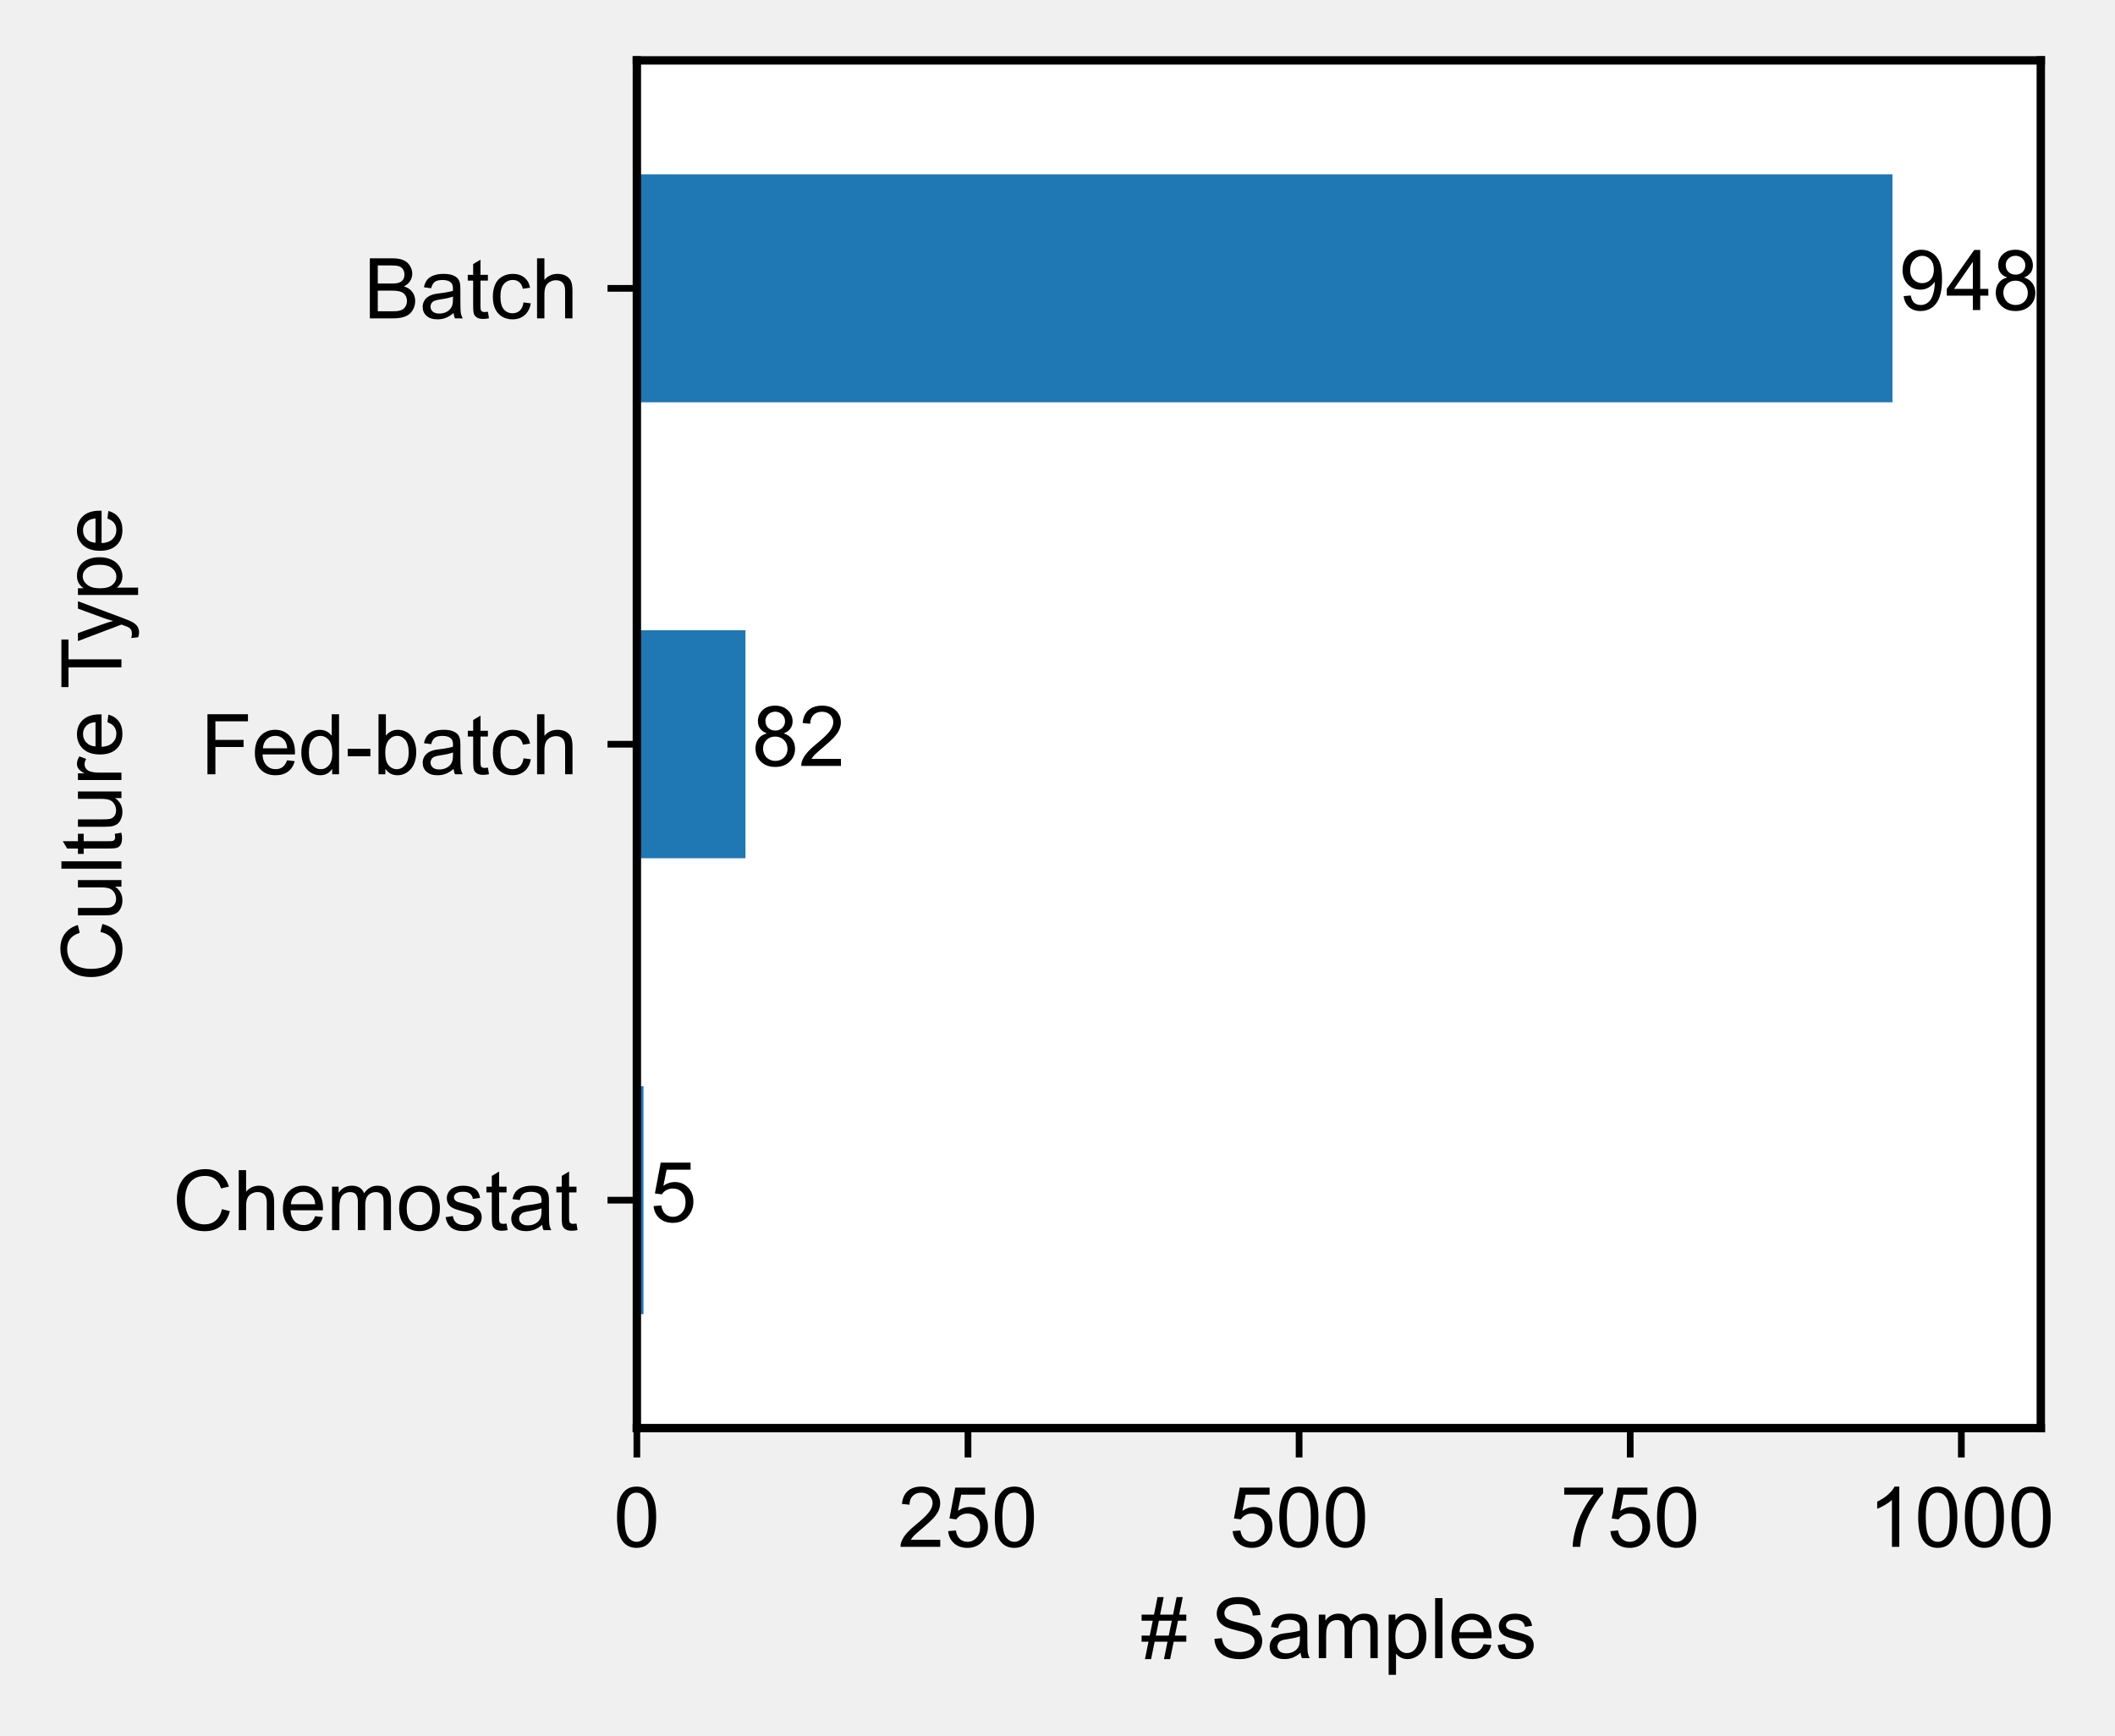
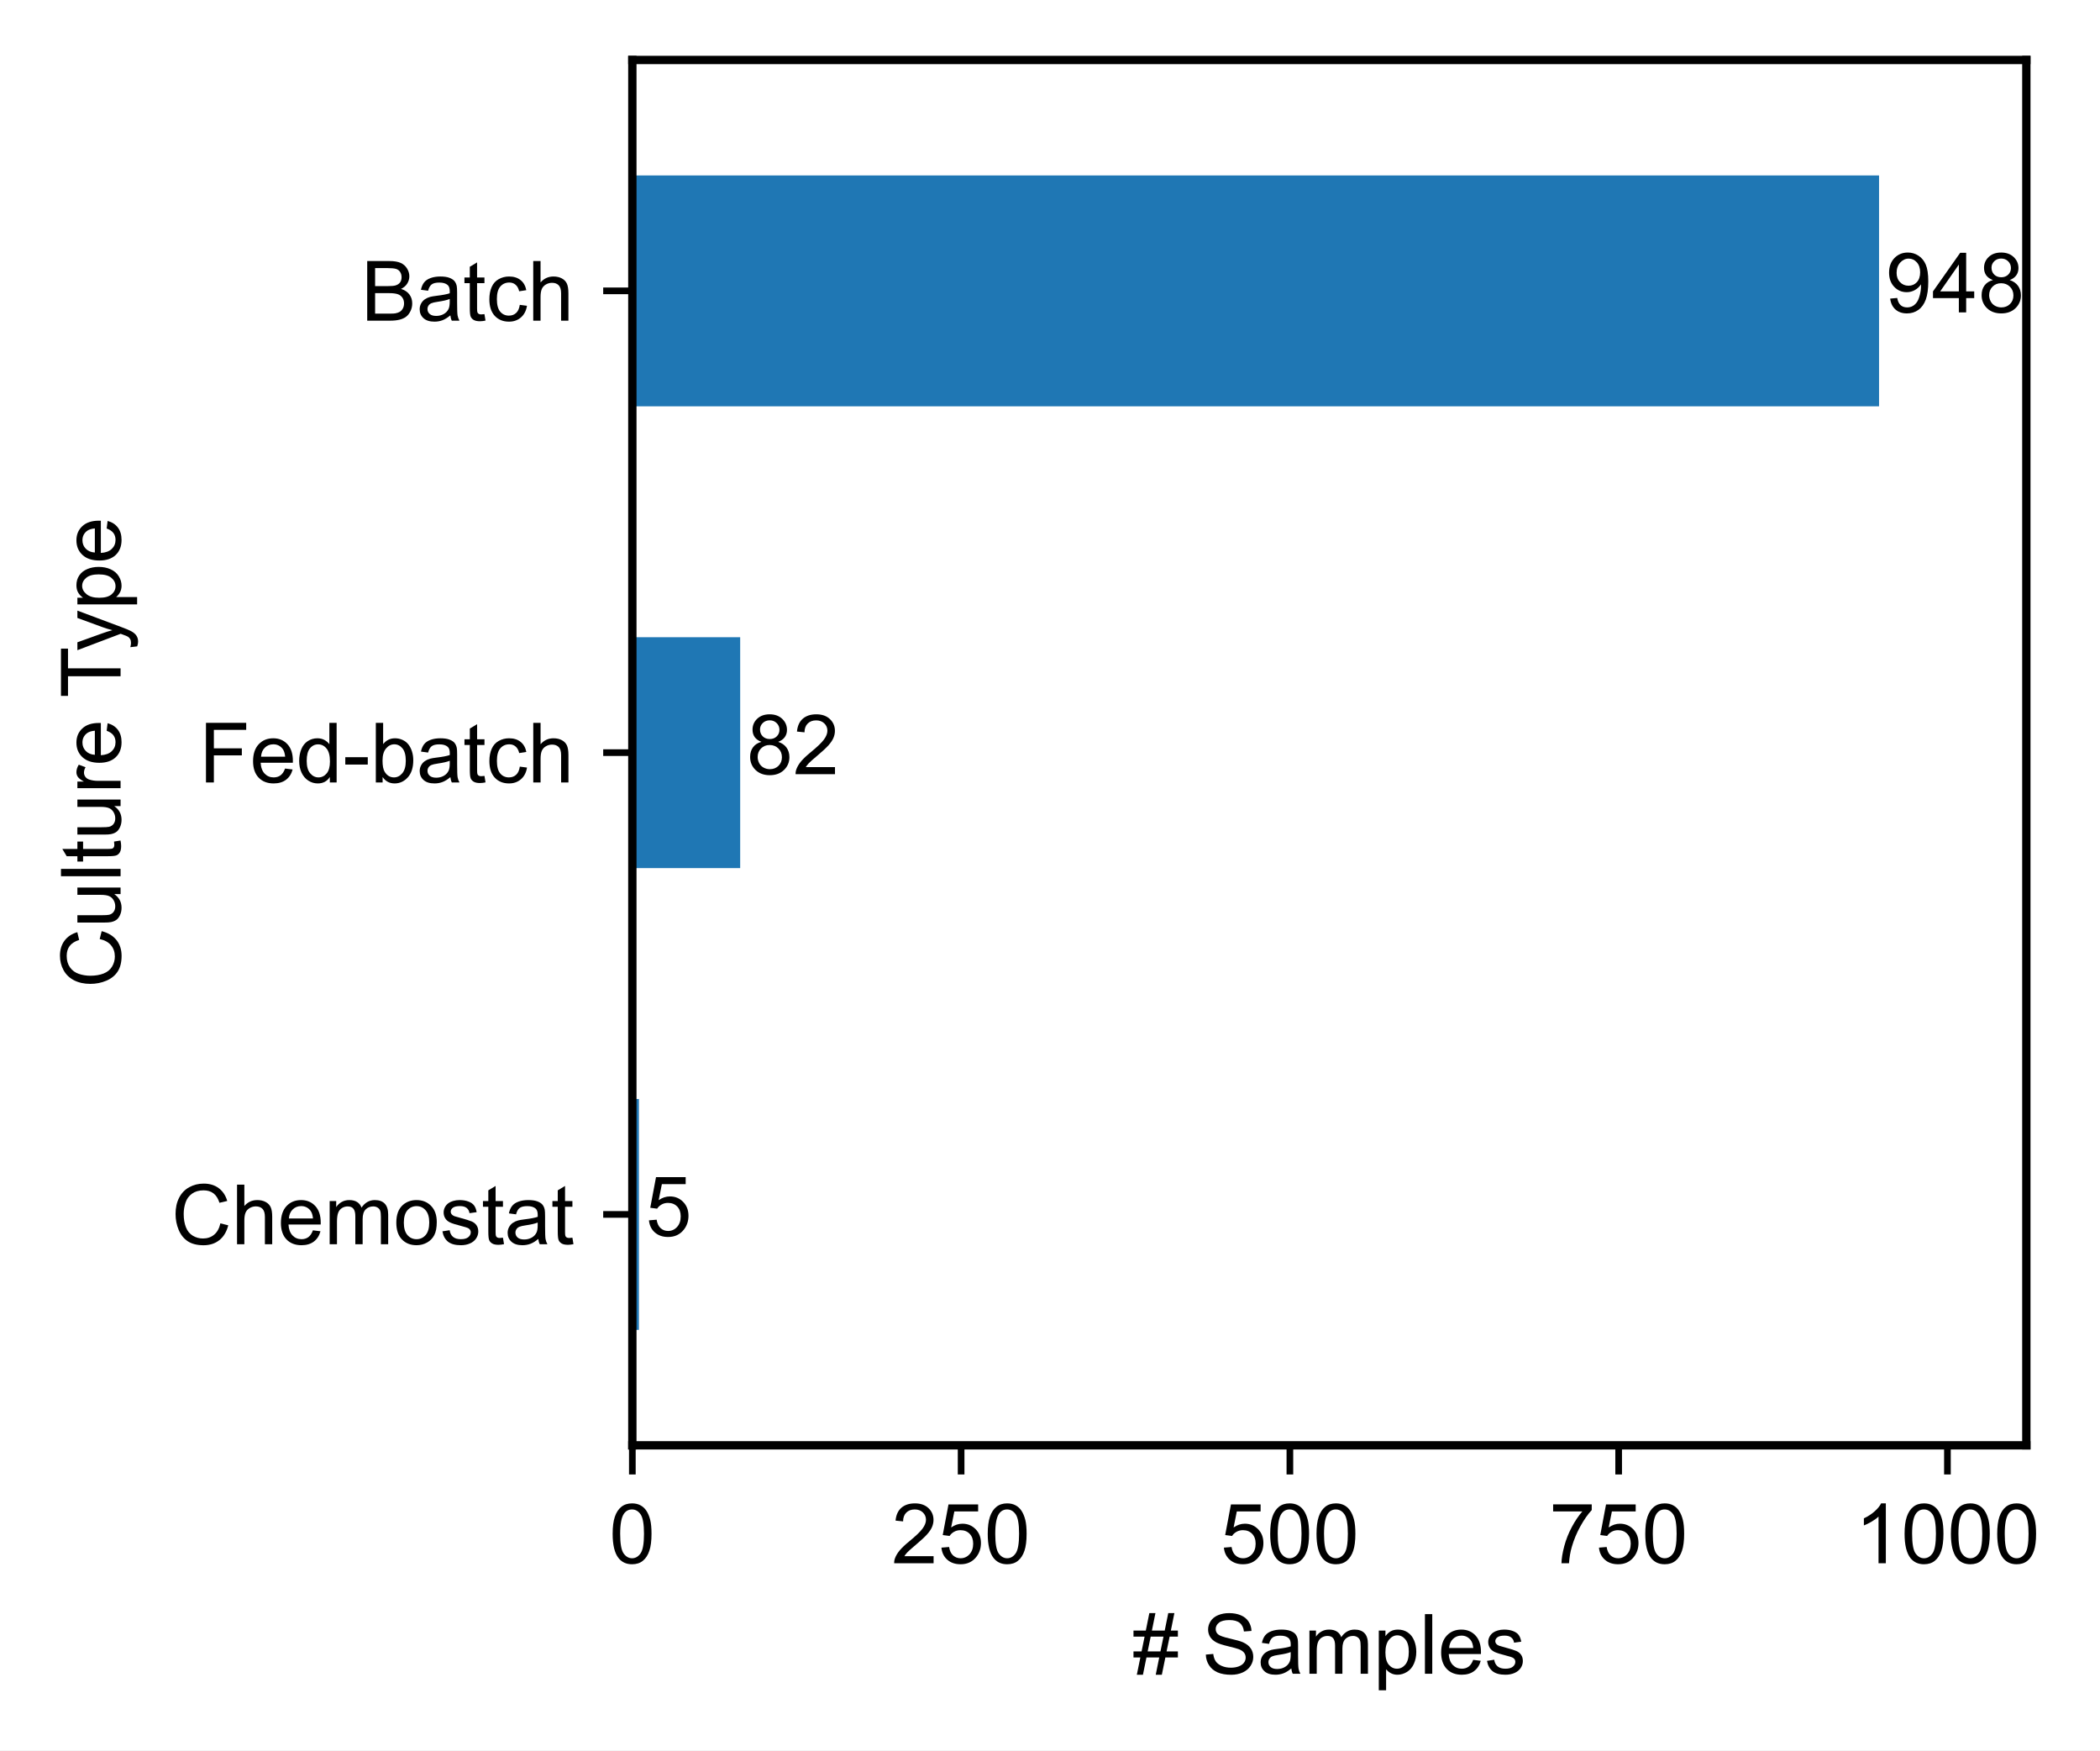
- <svg xmlns="http://www.w3.org/2000/svg" xmlns:xlink="http://www.w3.org/1999/xlink" width="252.182pt" height="206.893pt" viewBox="0 0 252.182 206.893" version="1.1">
+ <svg xmlns="http://www.w3.org/2000/svg" xmlns:xlink="http://www.w3.org/1999/xlink" width="252.182pt" height="210.132pt" viewBox="0 0 252.182 210.132" version="1.1">
  <defs>
    <style type="text/css">*{stroke-linejoin: round; stroke-linecap: butt}</style>
  </defs>
  <g id="figure_1">
    <g id="patch_1">
-       <path d="M -0 206.893  L 252.182 206.893  L 252.182 0  L -0 0  L -0 206.893  z " style="fill: none" />
+       <path d="M -0 210.132  L 252.182 210.132  L 252.182 0  L -0 0  z " style="fill: #ffffff" />
    </g>
    <g id="axes_1">
      <g id="patch_2">
-         <path d="M 75.936 170.28  L 243.336 170.28  L 243.336 7.2  L 75.936 7.2  z " style="fill: #ffffff" />
+         <path d="M 75.936 173.52  L 243.336 173.52  L 243.336 7.2  L 75.936 7.2  z " style="fill: #ffffff" />
      </g>
      <g id="patch_3">
-         <path d="M 75.936 156.69  L 76.726 156.69  L 76.726 129.51  L 75.936 129.51  z " clip-path="url(#p58c762fa4e)" style="fill: #1f77b4" />
+         <path d="M 75.936 159.66  L 76.726 159.66  L 76.726 131.94  L 75.936 131.94  z " clip-path="url(#pbdcee6780a)" style="fill: #1f77b4" />
      </g>
      <g id="patch_4">
-         <path d="M 75.936 102.33  L 88.886 102.33  L 88.886 75.15  L 75.936 75.15  z " clip-path="url(#p58c762fa4e)" style="fill: #1f77b4" />
+         <path d="M 75.936 104.22  L 88.886 104.22  L 88.886 76.5  L 75.936 76.5  z " clip-path="url(#pbdcee6780a)" style="fill: #1f77b4" />
      </g>
      <g id="patch_5">
-         <path d="M 75.936 47.97  L 225.648 47.97  L 225.648 20.79  L 75.936 20.79  z " clip-path="url(#p58c762fa4e)" style="fill: #1f77b4" />
+         <path d="M 75.936 48.78  L 225.648 48.78  L 225.648 21.06  L 75.936 21.06  z " clip-path="url(#pbdcee6780a)" style="fill: #1f77b4" />
      </g>
      <g id="matplotlib.axis_1">
        <g id="xtick_1">
          <g id="line2d_1">
            <defs>
-               <path id="m1c14dbabce" d="M 0 0  L 0 3.5  " style="stroke: #000000; stroke-width: 0.8" />
-             </defs>
-             <g>
-               <use xlink:href="#m1c14dbabce" x="75.936" y="170.28" style="stroke: #000000; stroke-width: 0.8" />
+               <path id="mfe89a9cb2d" d="M 0 0  L 0 3.5  " style="stroke: #000000; stroke-width: 0.8" />
+             </defs>
+             <g>
+               <use xlink:href="#mfe89a9cb2d" x="75.936" y="173.52" style="stroke: #000000; stroke-width: 0.8" />
            </g>
          </g>
          <g id="text_1">
-             <g transform="translate(73.15547 184.4378)scale(0.1 -0.1)">
+             <g transform="translate(73.15547 187.6778) scale(0.1 -0.1)">
              <defs>
                <path id="ArialMT-30" d="M 266 2259  Q 266 3072 433 3567  Q 600 4063 929 4331  Q 1259 4600 1759 4600  Q 2128 4600 2406 4451  Q 2684 4303 2865 4023  Q 3047 3744 3150 3342  Q 3253 2941 3253 2259  Q 3253 1453 3087 958  Q 2922 463 2592 192  Q 2263 -78 1759 -78  Q 1097 -78 719 397  Q 266 969 266 2259  z M 844 2259  Q 844 1131 1108 757  Q 1372 384 1759 384  Q 2147 384 2411 759  Q 2675 1134 2675 2259  Q 2675 3391 2411 3762  Q 2147 4134 1753 4134  Q 1366 4134 1134 3806  Q 844 3388 844 2259  z " transform="scale(0.015625)" />
              </defs>
              <use xlink:href="#ArialMT-30" />
            </g>
          </g>
        </g>
        <g id="xtick_2">
          <g id="line2d_2">
            <g>
-               <use xlink:href="#m1c14dbabce" x="115.417" y="170.28" style="stroke: #000000; stroke-width: 0.8" />
+               <use xlink:href="#mfe89a9cb2d" x="115.417" y="173.52" style="stroke: #000000; stroke-width: 0.8" />
            </g>
          </g>
          <g id="text_2">
-             <g transform="translate(107.0757 184.4378)scale(0.1 -0.1)">
+             <g transform="translate(107.0757 187.6778) scale(0.1 -0.1)">
              <defs>
                <path id="ArialMT-32" d="M 3222 541  L 3222 0  L 194 0  Q 188 203 259 391  Q 375 700 629 1000  Q 884 1300 1366 1694  Q 2113 2306 2375 2664  Q 2638 3022 2638 3341  Q 2638 3675 2398 3904  Q 2159 4134 1775 4134  Q 1369 4134 1125 3890  Q 881 3647 878 3216  L 300 3275  Q 359 3922 746 4261  Q 1134 4600 1788 4600  Q 2447 4600 2831 4234  Q 3216 3869 3216 3328  Q 3216 3053 3103 2787  Q 2991 2522 2730 2228  Q 2469 1934 1863 1422  Q 1356 997 1212 845  Q 1069 694 975 541  L 3222 541  z " transform="scale(0.015625)" />
                <path id="ArialMT-35" d="M 266 1200  L 856 1250  Q 922 819 1161 601  Q 1400 384 1738 384  Q 2144 384 2425 690  Q 2706 997 2706 1503  Q 2706 1984 2436 2262  Q 2166 2541 1728 2541  Q 1456 2541 1237 2417  Q 1019 2294 894 2097  L 366 2166  L 809 4519  L 3088 4519  L 3088 3981  L 1259 3981  L 1013 2750  Q 1425 3038 1878 3038  Q 2478 3038 2890 2622  Q 3303 2206 3303 1553  Q 3303 931 2941 478  Q 2500 -78 1738 -78  Q 1113 -78 717 272  Q 322 622 266 1200  z " transform="scale(0.015625)" />
              </defs>
              <use xlink:href="#ArialMT-32" />
              <use xlink:href="#ArialMT-35" x="55.615" />
              <use xlink:href="#ArialMT-30" x="111.23" />
            </g>
          </g>
        </g>
        <g id="xtick_3">
          <g id="line2d_3">
            <g>
-               <use xlink:href="#m1c14dbabce" x="154.898" y="170.28" style="stroke: #000000; stroke-width: 0.8" />
+               <use xlink:href="#mfe89a9cb2d" x="154.898" y="173.52" style="stroke: #000000; stroke-width: 0.8" />
            </g>
          </g>
          <g id="text_3">
-             <g transform="translate(146.5568 184.4378)scale(0.1 -0.1)">
+             <g transform="translate(146.5568 187.6778) scale(0.1 -0.1)">
              <use xlink:href="#ArialMT-35" />
              <use xlink:href="#ArialMT-30" x="55.615" />
              <use xlink:href="#ArialMT-30" x="111.23" />
            </g>
          </g>
        </g>
        <g id="xtick_4">
          <g id="line2d_4">
            <g>
-               <use xlink:href="#m1c14dbabce" x="194.379" y="170.28" style="stroke: #000000; stroke-width: 0.8" />
+               <use xlink:href="#mfe89a9cb2d" x="194.379" y="173.52" style="stroke: #000000; stroke-width: 0.8" />
            </g>
          </g>
          <g id="text_4">
-             <g transform="translate(186.0379 184.4378)scale(0.1 -0.1)">
+             <g transform="translate(186.0379 187.6778) scale(0.1 -0.1)">
              <defs>
                <path id="ArialMT-37" d="M 303 3981  L 303 4522  L 3269 4522  L 3269 4084  Q 2831 3619 2401 2847  Q 1972 2075 1738 1259  Q 1569 684 1522 0  L 944 0  Q 953 541 1156 1306  Q 1359 2072 1739 2783  Q 2119 3494 2547 3981  L 303 3981  z " transform="scale(0.015625)" />
              </defs>
              <use xlink:href="#ArialMT-37" />
              <use xlink:href="#ArialMT-35" x="55.615" />
              <use xlink:href="#ArialMT-30" x="111.23" />
            </g>
          </g>
        </g>
        <g id="xtick_5">
          <g id="line2d_5">
            <g>
-               <use xlink:href="#m1c14dbabce" x="233.86" y="170.28" style="stroke: #000000; stroke-width: 0.8" />
+               <use xlink:href="#mfe89a9cb2d" x="233.86" y="173.52" style="stroke: #000000; stroke-width: 0.8" />
            </g>
          </g>
          <g id="text_5">
-             <g transform="translate(222.7386 184.4378)scale(0.1 -0.1)">
+             <g transform="translate(222.7386 187.6778) scale(0.1 -0.1)">
              <defs>
                <path id="ArialMT-31" d="M 2384 0  L 1822 0  L 1822 3584  Q 1619 3391 1289 3197  Q 959 3003 697 2906  L 697 3450  Q 1169 3672 1522 3987  Q 1875 4303 2022 4600  L 2384 4600  L 2384 0  z " transform="scale(0.015625)" />
              </defs>
              <use xlink:href="#ArialMT-31" />
              <use xlink:href="#ArialMT-30" x="55.615" />
              <use xlink:href="#ArialMT-30" x="111.23" />
              <use xlink:href="#ArialMT-30" x="166.846" />
            </g>
          </g>
        </g>
        <g id="text_6">
-           <g transform="translate(136.0141 197.705)scale(0.1 -0.1)">
+           <g transform="translate(136.0141 200.945) scale(0.1 -0.1)">
            <defs>
              <path id="ArialMT-23" d="M 322 -78  L 594 1253  L 66 1253  L 66 1719  L 688 1719  L 919 2853  L 66 2853  L 66 3319  L 1013 3319  L 1284 4659  L 1753 4659  L 1481 3319  L 2466 3319  L 2738 4659  L 3209 4659  L 2938 3319  L 3478 3319  L 3478 2853  L 2844 2853  L 2609 1719  L 3478 1719  L 3478 1253  L 2516 1253  L 2244 -78  L 1775 -78  L 2044 1253  L 1063 1253  L 791 -78  L 322 -78  z M 1156 1719  L 2138 1719  L 2372 2853  L 1388 2853  L 1156 1719  z " transform="scale(0.015625)" />
              <path id="ArialMT-20" transform="scale(0.015625)" />
              <path id="ArialMT-53" d="M 288 1472  L 859 1522  Q 900 1178 1048 958  Q 1197 738 1509 602  Q 1822 466 2213 466  Q 2559 466 2825 569  Q 3091 672 3220 851  Q 3350 1031 3350 1244  Q 3350 1459 3225 1620  Q 3100 1781 2813 1891  Q 2628 1963 1997 2114  Q 1366 2266 1113 2400  Q 784 2572 623 2826  Q 463 3081 463 3397  Q 463 3744 659 4045  Q 856 4347 1234 4503  Q 1613 4659 2075 4659  Q 2584 4659 2973 4495  Q 3363 4331 3572 4012  Q 3781 3694 3797 3291  L 3216 3247  Q 3169 3681 2898 3903  Q 2628 4125 2100 4125  Q 1550 4125 1298 3923  Q 1047 3722 1047 3438  Q 1047 3191 1225 3031  Q 1400 2872 2139 2705  Q 2878 2538 3153 2413  Q 3553 2228 3743 1945  Q 3934 1663 3934 1294  Q 3934 928 3725 604  Q 3516 281 3123 101  Q 2731 -78 2241 -78  Q 1619 -78 1198 103  Q 778 284 539 648  Q 300 1013 288 1472  z " transform="scale(0.015625)" />
              <path id="ArialMT-61" d="M 2588 409  Q 2275 144 1986 34  Q 1697 -75 1366 -75  Q 819 -75 525 192  Q 231 459 231 875  Q 231 1119 342 1320  Q 453 1522 633 1644  Q 813 1766 1038 1828  Q 1203 1872 1538 1913  Q 2219 1994 2541 2106  Q 2544 2222 2544 2253  Q 2544 2597 2384 2738  Q 2169 2928 1744 2928  Q 1347 2928 1158 2789  Q 969 2650 878 2297  L 328 2372  Q 403 2725 575 2942  Q 747 3159 1072 3276  Q 1397 3394 1825 3394  Q 2250 3394 2515 3294  Q 2781 3194 2906 3042  Q 3031 2891 3081 2659  Q 3109 2516 3109 2141  L 3109 1391  Q 3109 606 3145 398  Q 3181 191 3288 0  L 2700 0  Q 2613 175 2588 409  z M 2541 1666  Q 2234 1541 1622 1453  Q 1275 1403 1131 1340  Q 988 1278 909 1158  Q 831 1038 831 891  Q 831 666 1001 516  Q 1172 366 1500 366  Q 1825 366 2078 508  Q 2331 650 2450 897  Q 2541 1088 2541 1459  L 2541 1666  z " transform="scale(0.015625)" />
              <path id="ArialMT-6d" d="M 422 0  L 422 3319  L 925 3319  L 925 2853  Q 1081 3097 1340 3245  Q 1600 3394 1931 3394  Q 2300 3394 2536 3241  Q 2772 3088 2869 2813  Q 3263 3394 3894 3394  Q 4388 3394 4653 3120  Q 4919 2847 4919 2278  L 4919 0  L 4359 0  L 4359 2091  Q 4359 2428 4304 2576  Q 4250 2725 4106 2815  Q 3963 2906 3769 2906  Q 3419 2906 3187 2673  Q 2956 2441 2956 1928  L 2956 0  L 2394 0  L 2394 2156  Q 2394 2531 2256 2718  Q 2119 2906 1806 2906  Q 1569 2906 1367 2781  Q 1166 2656 1075 2415  Q 984 2175 984 1722  L 984 0  L 422 0  z " transform="scale(0.015625)" />
              <path id="ArialMT-70" d="M 422 -1272  L 422 3319  L 934 3319  L 934 2888  Q 1116 3141 1344 3267  Q 1572 3394 1897 3394  Q 2322 3394 2647 3175  Q 2972 2956 3137 2557  Q 3303 2159 3303 1684  Q 3303 1175 3120 767  Q 2938 359 2589 142  Q 2241 -75 1856 -75  Q 1575 -75 1351 44  Q 1128 163 984 344  L 984 -1272  L 422 -1272  z M 931 1641  Q 931 1000 1190 694  Q 1450 388 1819 388  Q 2194 388 2461 705  Q 2728 1022 2728 1688  Q 2728 2322 2467 2637  Q 2206 2953 1844 2953  Q 1484 2953 1207 2617  Q 931 2281 931 1641  z " transform="scale(0.015625)" />
              <path id="ArialMT-6c" d="M 409 0  L 409 4581  L 972 4581  L 972 0  L 409 0  z " transform="scale(0.015625)" />
              <path id="ArialMT-65" d="M 2694 1069  L 3275 997  Q 3138 488 2766 206  Q 2394 -75 1816 -75  Q 1088 -75 661 373  Q 234 822 234 1631  Q 234 2469 665 2931  Q 1097 3394 1784 3394  Q 2450 3394 2872 2941  Q 3294 2488 3294 1666  Q 3294 1616 3291 1516  L 816 1516  Q 847 969 1125 678  Q 1403 388 1819 388  Q 2128 388 2347 550  Q 2566 713 2694 1069  z M 847 1978  L 2700 1978  Q 2663 2397 2488 2606  Q 2219 2931 1791 2931  Q 1403 2931 1139 2672  Q 875 2413 847 1978  z " transform="scale(0.015625)" />
              <path id="ArialMT-73" d="M 197 991  L 753 1078  Q 800 744 1014 566  Q 1228 388 1613 388  Q 2000 388 2187 545  Q 2375 703 2375 916  Q 2375 1106 2209 1216  Q 2094 1291 1634 1406  Q 1016 1563 777 1677  Q 538 1791 414 1992  Q 291 2194 291 2438  Q 291 2659 392 2848  Q 494 3038 669 3163  Q 800 3259 1026 3326  Q 1253 3394 1513 3394  Q 1903 3394 2198 3281  Q 2494 3169 2634 2976  Q 2775 2784 2828 2463  L 2278 2388  Q 2241 2644 2061 2787  Q 1881 2931 1553 2931  Q 1166 2931 1000 2803  Q 834 2675 834 2503  Q 834 2394 903 2306  Q 972 2216 1119 2156  Q 1203 2125 1616 2013  Q 2213 1853 2448 1751  Q 2684 1650 2818 1456  Q 2953 1263 2953 975  Q 2953 694 2789 445  Q 2625 197 2315 61  Q 2006 -75 1616 -75  Q 969 -75 630 194  Q 291 463 197 991  z " transform="scale(0.015625)" />
            </defs>
            <use xlink:href="#ArialMT-23" />
            <use xlink:href="#ArialMT-20" x="55.615" />
            <use xlink:href="#ArialMT-53" x="83.398" />
            <use xlink:href="#ArialMT-61" x="150.098" />
            <use xlink:href="#ArialMT-6d" x="205.713" />
            <use xlink:href="#ArialMT-70" x="289.014" />
            <use xlink:href="#ArialMT-6c" x="344.629" />
            <use xlink:href="#ArialMT-65" x="366.846" />
            <use xlink:href="#ArialMT-73" x="422.461" />
          </g>
        </g>
      </g>
      <g id="matplotlib.axis_2">
        <g id="ytick_1">
          <g id="line2d_6">
            <defs>
-               <path id="ma57b5fd9c4" d="M 0 0  L -3.5 0  " style="stroke: #000000; stroke-width: 0.8" />
-             </defs>
-             <g>
-               <use xlink:href="#ma57b5fd9c4" x="75.936" y="143.1" style="stroke: #000000; stroke-width: 0.8" />
+               <path id="m9ef24e62fa" d="M 0 0  L -3.5 0  " style="stroke: #000000; stroke-width: 0.8" />
+             </defs>
+             <g>
+               <use xlink:href="#m9ef24e62fa" x="75.936" y="145.8" style="stroke: #000000; stroke-width: 0.8" />
            </g>
          </g>
          <g id="text_7">
-             <g transform="translate(20.58438 146.6789)scale(0.1 -0.1)">
+             <g transform="translate(20.58438 149.3789) scale(0.1 -0.1)">
              <defs>
                <path id="ArialMT-43" d="M 3763 1606  L 4369 1453  Q 4178 706 3683 314  Q 3188 -78 2472 -78  Q 1731 -78 1267 223  Q 803 525 561 1097  Q 319 1669 319 2325  Q 319 3041 592 3573  Q 866 4106 1370 4382  Q 1875 4659 2481 4659  Q 3169 4659 3637 4309  Q 4106 3959 4291 3325  L 3694 3184  Q 3534 3684 3231 3912  Q 2928 4141 2469 4141  Q 1941 4141 1586 3887  Q 1231 3634 1087 3207  Q 944 2781 944 2328  Q 944 1744 1114 1308  Q 1284 872 1643 656  Q 2003 441 2422 441  Q 2931 441 3284 734  Q 3638 1028 3763 1606  z " transform="scale(0.015625)" />
                <path id="ArialMT-68" d="M 422 0  L 422 4581  L 984 4581  L 984 2938  Q 1378 3394 1978 3394  Q 2347 3394 2619 3248  Q 2891 3103 3008 2847  Q 3125 2591 3125 2103  L 3125 0  L 2563 0  L 2563 2103  Q 2563 2525 2380 2717  Q 2197 2909 1863 2909  Q 1613 2909 1392 2779  Q 1172 2650 1078 2428  Q 984 2206 984 1816  L 984 0  L 422 0  z " transform="scale(0.015625)" />
                <path id="ArialMT-6f" d="M 213 1659  Q 213 2581 725 3025  Q 1153 3394 1769 3394  Q 2453 3394 2887 2945  Q 3322 2497 3322 1706  Q 3322 1066 3130 698  Q 2938 331 2570 128  Q 2203 -75 1769 -75  Q 1072 -75 642 372  Q 213 819 213 1659  z M 791 1659  Q 791 1022 1069 705  Q 1347 388 1769 388  Q 2188 388 2466 706  Q 2744 1025 2744 1678  Q 2744 2294 2464 2611  Q 2184 2928 1769 2928  Q 1347 2928 1069 2612  Q 791 2297 791 1659  z " transform="scale(0.015625)" />
                <path id="ArialMT-74" d="M 1650 503  L 1731 6  Q 1494 -44 1306 -44  Q 1000 -44 831 53  Q 663 150 594 308  Q 525 466 525 972  L 525 2881  L 113 2881  L 113 3319  L 525 3319  L 525 4141  L 1084 4478  L 1084 3319  L 1650 3319  L 1650 2881  L 1084 2881  L 1084 941  Q 1084 700 1114 631  Q 1144 563 1211 522  Q 1278 481 1403 481  Q 1497 481 1650 503  z " transform="scale(0.015625)" />
              </defs>
              <use xlink:href="#ArialMT-43" />
              <use xlink:href="#ArialMT-68" x="72.217" />
              <use xlink:href="#ArialMT-65" x="127.832" />
              <use xlink:href="#ArialMT-6d" x="183.447" />
              <use xlink:href="#ArialMT-6f" x="266.748" />
              <use xlink:href="#ArialMT-73" x="322.363" />
              <use xlink:href="#ArialMT-74" x="372.363" />
              <use xlink:href="#ArialMT-61" x="400.146" />
              <use xlink:href="#ArialMT-74" x="455.762" />
            </g>
          </g>
        </g>
        <g id="ytick_2">
          <g id="line2d_7">
            <g>
-               <use xlink:href="#ma57b5fd9c4" x="75.936" y="88.74" style="stroke: #000000; stroke-width: 0.8" />
+               <use xlink:href="#m9ef24e62fa" x="75.936" y="90.36" style="stroke: #000000; stroke-width: 0.8" />
            </g>
          </g>
          <g id="text_8">
-             <g transform="translate(23.91562 92.31891)scale(0.1 -0.1)">
+             <g transform="translate(23.91562 93.93891) scale(0.1 -0.1)">
              <defs>
                <path id="ArialMT-46" d="M 525 0  L 525 4581  L 3616 4581  L 3616 4041  L 1131 4041  L 1131 2622  L 3281 2622  L 3281 2081  L 1131 2081  L 1131 0  L 525 0  z " transform="scale(0.015625)" />
                <path id="ArialMT-64" d="M 2575 0  L 2575 419  Q 2259 -75 1647 -75  Q 1250 -75 917 144  Q 584 363 401 755  Q 219 1147 219 1656  Q 219 2153 384 2558  Q 550 2963 881 3178  Q 1213 3394 1622 3394  Q 1922 3394 2156 3267  Q 2391 3141 2538 2938  L 2538 4581  L 3097 4581  L 3097 0  L 2575 0  z M 797 1656  Q 797 1019 1065 703  Q 1334 388 1700 388  Q 2069 388 2326 689  Q 2584 991 2584 1609  Q 2584 2291 2321 2609  Q 2059 2928 1675 2928  Q 1300 2928 1048 2622  Q 797 2316 797 1656  z " transform="scale(0.015625)" />
                <path id="ArialMT-2d" d="M 203 1375  L 203 1941  L 1931 1941  L 1931 1375  L 203 1375  z " transform="scale(0.015625)" />
                <path id="ArialMT-62" d="M 941 0  L 419 0  L 419 4581  L 981 4581  L 981 2947  Q 1338 3394 1891 3394  Q 2197 3394 2470 3270  Q 2744 3147 2920 2923  Q 3097 2700 3197 2384  Q 3297 2069 3297 1709  Q 3297 856 2875 390  Q 2453 -75 1863 -75  Q 1275 -75 941 416  L 941 0  z M 934 1684  Q 934 1088 1097 822  Q 1363 388 1816 388  Q 2184 388 2453 708  Q 2722 1028 2722 1663  Q 2722 2313 2464 2622  Q 2206 2931 1841 2931  Q 1472 2931 1203 2611  Q 934 2291 934 1684  z " transform="scale(0.015625)" />
                <path id="ArialMT-63" d="M 2588 1216  L 3141 1144  Q 3050 572 2676 248  Q 2303 -75 1759 -75  Q 1078 -75 664 370  Q 250 816 250 1647  Q 250 2184 428 2587  Q 606 2991 970 3192  Q 1334 3394 1763 3394  Q 2303 3394 2647 3120  Q 2991 2847 3088 2344  L 2541 2259  Q 2463 2594 2264 2762  Q 2066 2931 1784 2931  Q 1359 2931 1093 2626  Q 828 2322 828 1663  Q 828 994 1084 691  Q 1341 388 1753 388  Q 2084 388 2306 591  Q 2528 794 2588 1216  z " transform="scale(0.015625)" />
              </defs>
              <use xlink:href="#ArialMT-46" />
              <use xlink:href="#ArialMT-65" x="61.084" />
              <use xlink:href="#ArialMT-64" x="116.699" />
              <use xlink:href="#ArialMT-2d" x="172.314" />
              <use xlink:href="#ArialMT-62" x="205.615" />
              <use xlink:href="#ArialMT-61" x="261.23" />
              <use xlink:href="#ArialMT-74" x="316.846" />
              <use xlink:href="#ArialMT-63" x="344.629" />
              <use xlink:href="#ArialMT-68" x="394.629" />
            </g>
          </g>
        </g>
        <g id="ytick_3">
          <g id="line2d_8">
            <g>
-               <use xlink:href="#ma57b5fd9c4" x="75.936" y="34.38" style="stroke: #000000; stroke-width: 0.8" />
+               <use xlink:href="#m9ef24e62fa" x="75.936" y="34.92" style="stroke: #000000; stroke-width: 0.8" />
            </g>
          </g>
          <g id="text_9">
-             <g transform="translate(43.36563 37.95891)scale(0.1 -0.1)">
+             <g transform="translate(43.36563 38.49891) scale(0.1 -0.1)">
              <defs>
                <path id="ArialMT-42" d="M 469 0  L 469 4581  L 2188 4581  Q 2713 4581 3030 4442  Q 3347 4303 3526 4014  Q 3706 3725 3706 3409  Q 3706 3116 3547 2856  Q 3388 2597 3066 2438  Q 3481 2316 3704 2022  Q 3928 1728 3928 1328  Q 3928 1006 3792 729  Q 3656 453 3456 303  Q 3256 153 2954 76  Q 2653 0 2216 0  L 469 0  z M 1075 2656  L 2066 2656  Q 2469 2656 2644 2709  Q 2875 2778 2992 2937  Q 3109 3097 3109 3338  Q 3109 3566 3000 3739  Q 2891 3913 2687 3977  Q 2484 4041 1991 4041  L 1075 4041  L 1075 2656  z M 1075 541  L 2216 541  Q 2509 541 2628 563  Q 2838 600 2978 687  Q 3119 775 3209 942  Q 3300 1109 3300 1328  Q 3300 1584 3169 1773  Q 3038 1963 2805 2039  Q 2572 2116 2134 2116  L 1075 2116  L 1075 541  z " transform="scale(0.015625)" />
              </defs>
              <use xlink:href="#ArialMT-42" />
              <use xlink:href="#ArialMT-61" x="66.699" />
              <use xlink:href="#ArialMT-74" x="122.314" />
              <use xlink:href="#ArialMT-63" x="150.098" />
              <use xlink:href="#ArialMT-68" x="200.098" />
            </g>
          </g>
        </g>
        <g id="text_10">
-           <g transform="translate(14.47969 116.9986)rotate(-90)scale(0.1 -0.1)">
+           <g transform="translate(14.47969 118.6186) rotate(-90) scale(0.1 -0.1)">
            <defs>
              <path id="ArialMT-75" d="M 2597 0  L 2597 488  Q 2209 -75 1544 -75  Q 1250 -75 995 37  Q 741 150 617 320  Q 494 491 444 738  Q 409 903 409 1263  L 409 3319  L 972 3319  L 972 1478  Q 972 1038 1006 884  Q 1059 663 1231 536  Q 1403 409 1656 409  Q 1909 409 2131 539  Q 2353 669 2445 892  Q 2538 1116 2538 1541  L 2538 3319  L 3100 3319  L 3100 0  L 2597 0  z " transform="scale(0.015625)" />
              <path id="ArialMT-72" d="M 416 0  L 416 3319  L 922 3319  L 922 2816  Q 1116 3169 1280 3281  Q 1444 3394 1641 3394  Q 1925 3394 2219 3213  L 2025 2691  Q 1819 2813 1613 2813  Q 1428 2813 1281 2702  Q 1134 2591 1072 2394  Q 978 2094 978 1738  L 978 0  L 416 0  z " transform="scale(0.015625)" />
              <path id="ArialMT-54" d="M 1659 0  L 1659 4041  L 150 4041  L 150 4581  L 3781 4581  L 3781 4041  L 2266 4041  L 2266 0  L 1659 0  z " transform="scale(0.015625)" />
              <path id="ArialMT-79" d="M 397 -1278  L 334 -750  Q 519 -800 656 -800  Q 844 -800 956 -737  Q 1069 -675 1141 -563  Q 1194 -478 1313 -144  Q 1328 -97 1363 -6  L 103 3319  L 709 3319  L 1400 1397  Q 1534 1031 1641 628  Q 1738 1016 1872 1384  L 2581 3319  L 3144 3319  L 1881 -56  Q 1678 -603 1566 -809  Q 1416 -1088 1222 -1217  Q 1028 -1347 759 -1347  Q 597 -1347 397 -1278  z " transform="scale(0.015625)" />
            </defs>
            <use xlink:href="#ArialMT-43" />
            <use xlink:href="#ArialMT-75" x="72.217" />
            <use xlink:href="#ArialMT-6c" x="127.832" />
            <use xlink:href="#ArialMT-74" x="150.049" />
            <use xlink:href="#ArialMT-75" x="177.832" />
            <use xlink:href="#ArialMT-72" x="233.447" />
            <use xlink:href="#ArialMT-65" x="266.748" />
            <use xlink:href="#ArialMT-20" x="322.363" />
            <use xlink:href="#ArialMT-54" x="348.396" />
            <use xlink:href="#ArialMT-79" x="403.98" />
            <use xlink:href="#ArialMT-70" x="453.98" />
            <use xlink:href="#ArialMT-65" x="509.596" />
          </g>
        </g>
      </g>
      <g id="patch_6">
-         <path d="M 75.936 170.28  L 75.936 7.2  " style="fill: none; stroke: #000000; stroke-linejoin: miter; stroke-linecap: square" />
+         <path d="M 75.936 173.52  L 75.936 7.2  " style="fill: none; stroke: #000000; stroke-linejoin: miter; stroke-linecap: square" />
      </g>
      <g id="patch_7">
-         <path d="M 243.336 170.28  L 243.336 7.2  " style="fill: none; stroke: #000000; stroke-linejoin: miter; stroke-linecap: square" />
+         <path d="M 243.336 173.52  L 243.336 7.2  " style="fill: none; stroke: #000000; stroke-linejoin: miter; stroke-linecap: square" />
      </g>
      <g id="patch_8">
-         <path d="M 75.936 170.28  L 243.336 170.28  " style="fill: none; stroke: #000000; stroke-linejoin: miter; stroke-linecap: square" />
+         <path d="M 75.936 173.52  L 243.336 173.52  " style="fill: none; stroke: #000000; stroke-linejoin: miter; stroke-linecap: square" />
      </g>
      <g id="patch_9">
        <path d="M 75.936 7.2  L 243.336 7.2  " style="fill: none; stroke: #000000; stroke-linejoin: miter; stroke-linecap: square" />
      </g>
      <g id="text_11">
-         <g transform="translate(77.51518 145.6852)scale(0.1 -0.1)">
+         <g transform="translate(77.51518 148.3852) scale(0.1 -0.1)">
          <use xlink:href="#ArialMT-35" />
        </g>
      </g>
      <g id="text_12">
-         <g transform="translate(89.67537 91.32516)scale(0.1 -0.1)">
+         <g transform="translate(89.67537 92.94516) scale(0.1 -0.1)">
          <defs>
            <path id="ArialMT-38" d="M 1131 2484  Q 781 2613 612 2850  Q 444 3088 444 3419  Q 444 3919 803 4259  Q 1163 4600 1759 4600  Q 2359 4600 2725 4251  Q 3091 3903 3091 3403  Q 3091 3084 2923 2848  Q 2756 2613 2416 2484  Q 2838 2347 3058 2040  Q 3278 1734 3278 1309  Q 3278 722 2862 322  Q 2447 -78 1769 -78  Q 1091 -78 675 323  Q 259 725 259 1325  Q 259 1772 486 2073  Q 713 2375 1131 2484  z M 1019 3438  Q 1019 3113 1228 2906  Q 1438 2700 1772 2700  Q 2097 2700 2305 2904  Q 2513 3109 2513 3406  Q 2513 3716 2298 3927  Q 2084 4138 1766 4138  Q 1444 4138 1231 3931  Q 1019 3725 1019 3438  z M 838 1322  Q 838 1081 952 856  Q 1066 631 1291 507  Q 1516 384 1775 384  Q 2178 384 2440 643  Q 2703 903 2703 1303  Q 2703 1709 2433 1975  Q 2163 2241 1756 2241  Q 1359 2241 1098 1978  Q 838 1716 838 1322  z " transform="scale(0.015625)" />
          </defs>
          <use xlink:href="#ArialMT-38" />
          <use xlink:href="#ArialMT-32" x="55.615" />
        </g>
      </g>
      <g id="text_13">
-         <g transform="translate(226.438 36.96516)scale(0.1 -0.1)">
+         <g transform="translate(226.438 37.50516) scale(0.1 -0.1)">
          <defs>
            <path id="ArialMT-39" d="M 350 1059  L 891 1109  Q 959 728 1153 556  Q 1347 384 1650 384  Q 1909 384 2104 503  Q 2300 622 2425 820  Q 2550 1019 2634 1356  Q 2719 1694 2719 2044  Q 2719 2081 2716 2156  Q 2547 1888 2255 1720  Q 1963 1553 1622 1553  Q 1053 1553 659 1965  Q 266 2378 266 3053  Q 266 3750 677 4175  Q 1088 4600 1706 4600  Q 2153 4600 2523 4359  Q 2894 4119 3086 3673  Q 3278 3228 3278 2384  Q 3278 1506 3087 986  Q 2897 466 2520 194  Q 2144 -78 1638 -78  Q 1100 -78 759 220  Q 419 519 350 1059  z M 2653 3081  Q 2653 3566 2395 3850  Q 2138 4134 1775 4134  Q 1400 4134 1122 3828  Q 844 3522 844 3034  Q 844 2597 1108 2323  Q 1372 2050 1759 2050  Q 2150 2050 2401 2323  Q 2653 2597 2653 3081  z " transform="scale(0.015625)" />
            <path id="ArialMT-34" d="M 2069 0  L 2069 1097  L 81 1097  L 81 1613  L 2172 4581  L 2631 4581  L 2631 1613  L 3250 1613  L 3250 1097  L 2631 1097  L 2631 0  L 2069 0  z M 2069 1613  L 2069 3678  L 634 1613  L 2069 1613  z " transform="scale(0.015625)" />
          </defs>
          <use xlink:href="#ArialMT-39" />
          <use xlink:href="#ArialMT-34" x="55.615" />
          <use xlink:href="#ArialMT-38" x="111.23" />
        </g>
      </g>
    </g>
  </g>
  <defs>
-     <clipPath id="p58c762fa4e">
-       <rect x="75.936" y="7.2" width="167.4" height="163.08" />
+     <clipPath id="pbdcee6780a">
+       <rect x="75.936" y="7.2" width="167.4" height="166.32" />
    </clipPath>
  </defs>
</svg>
